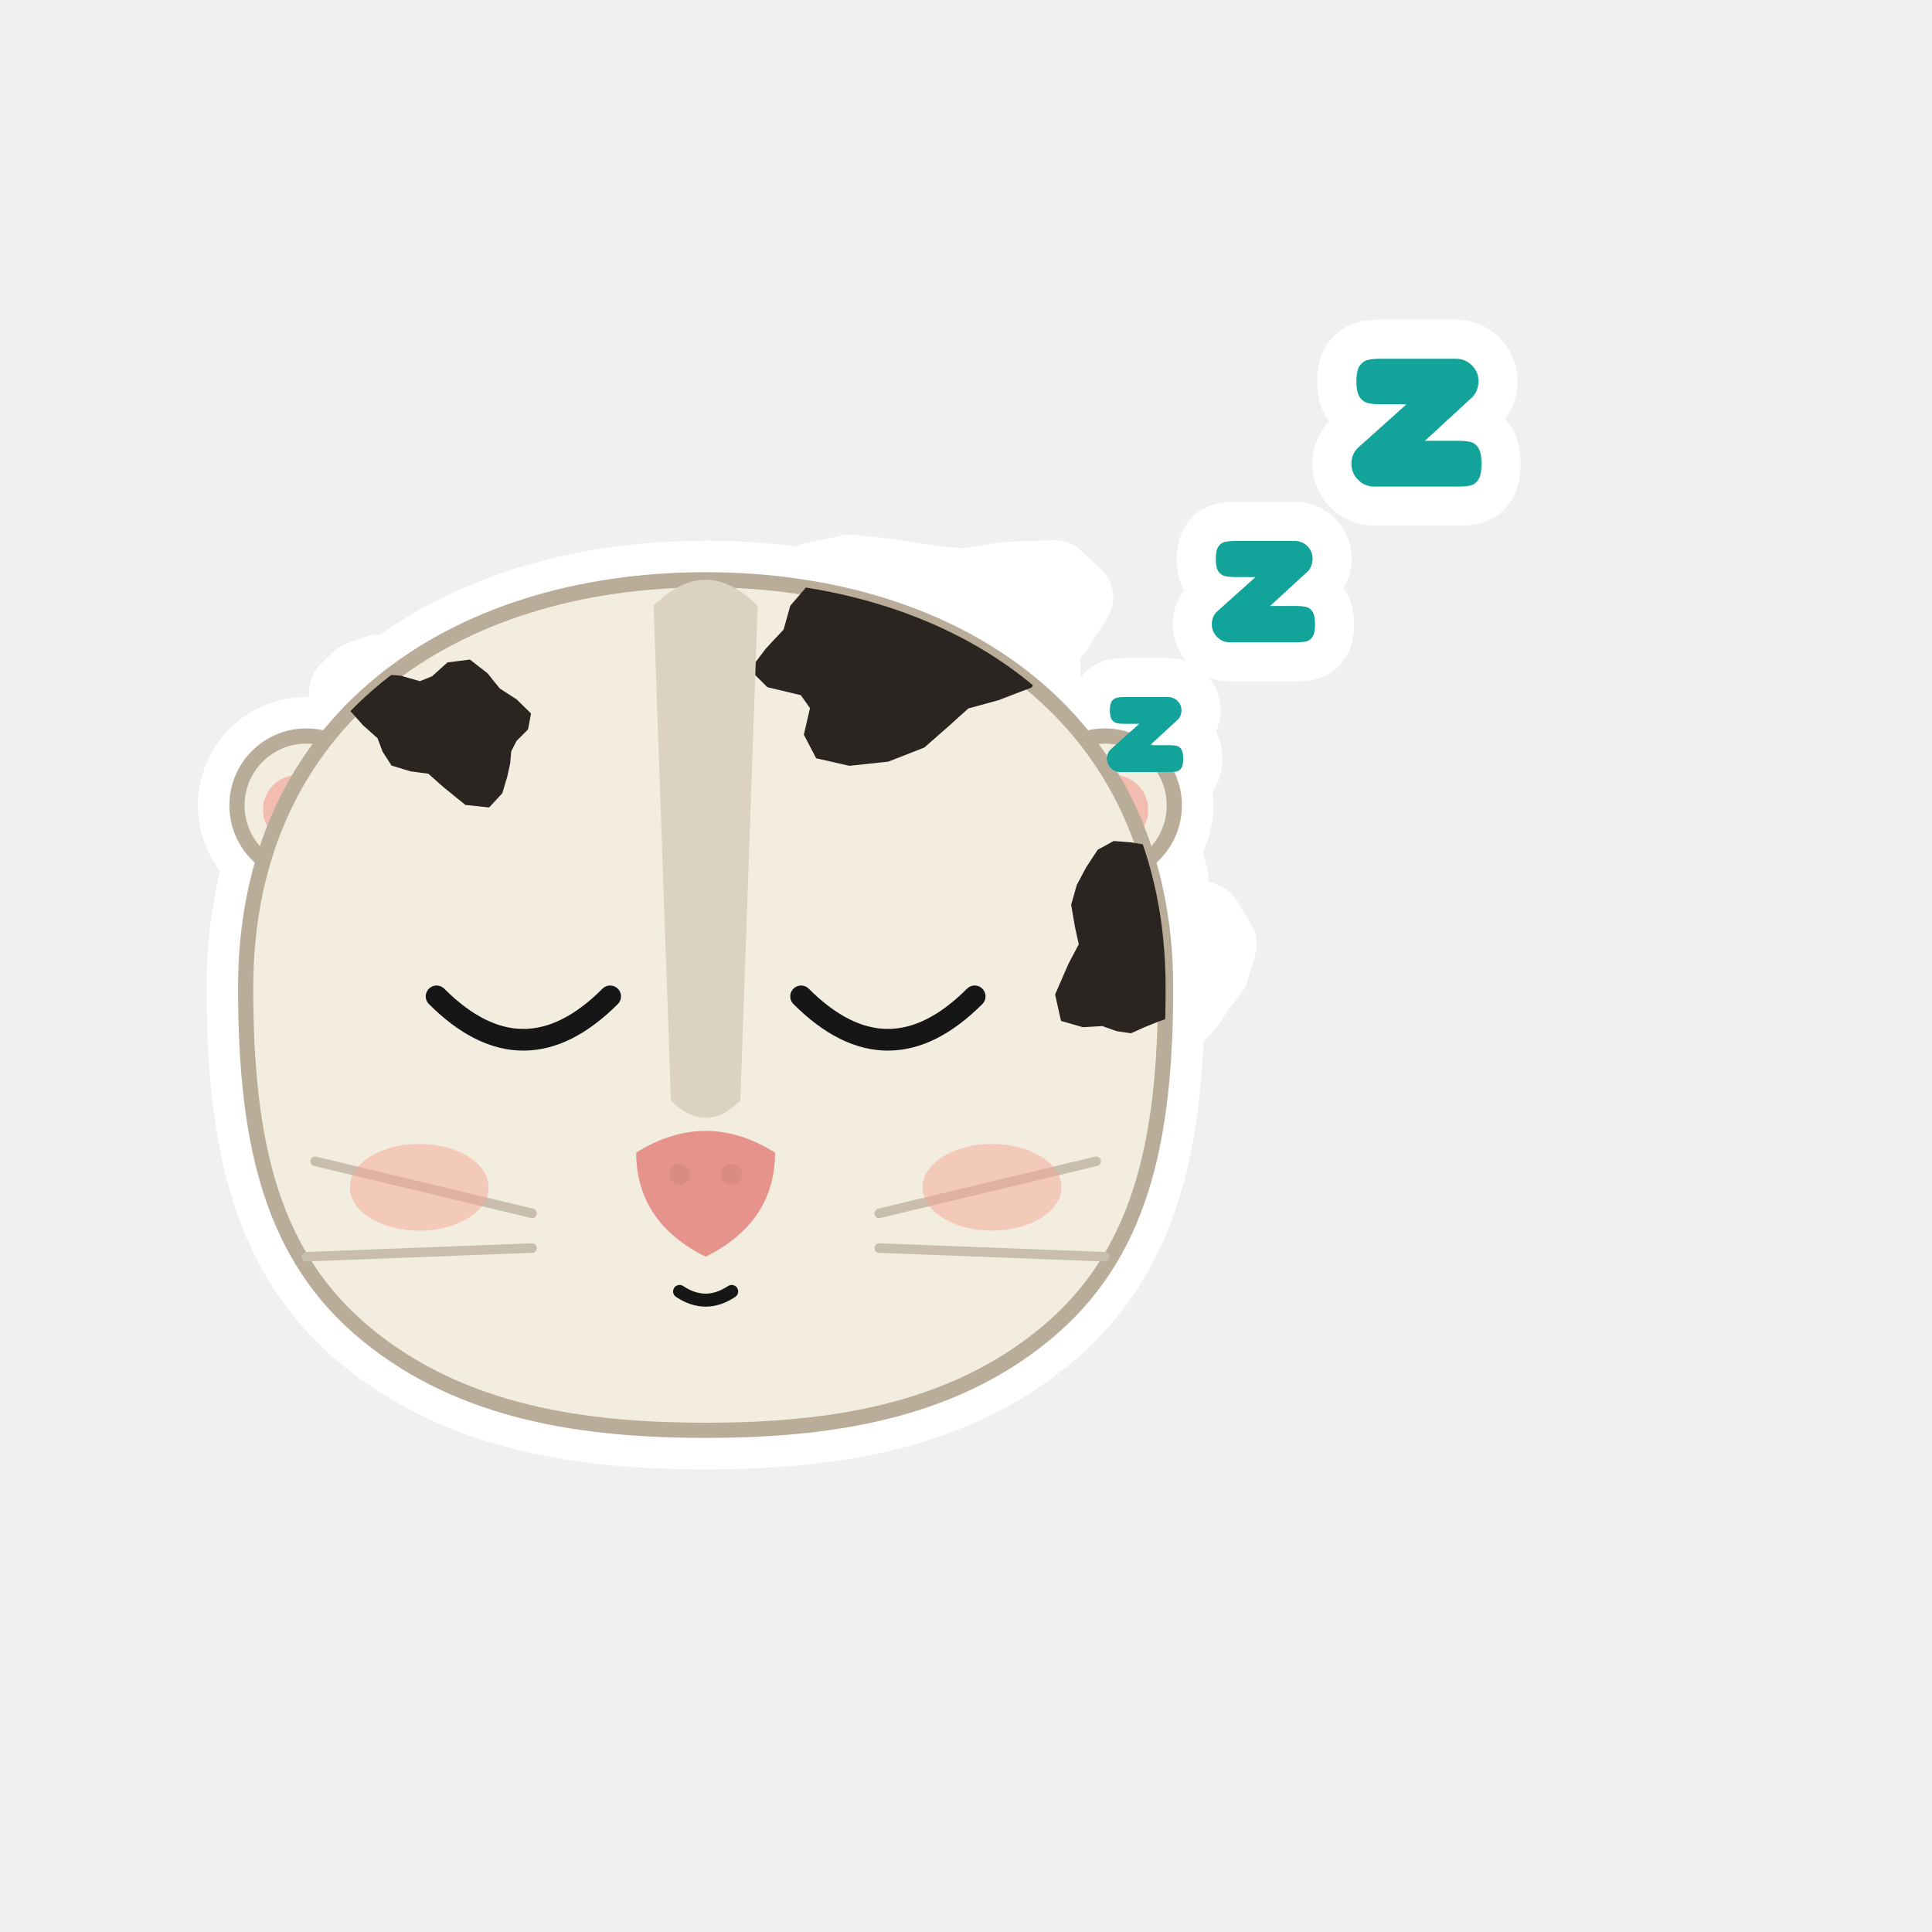
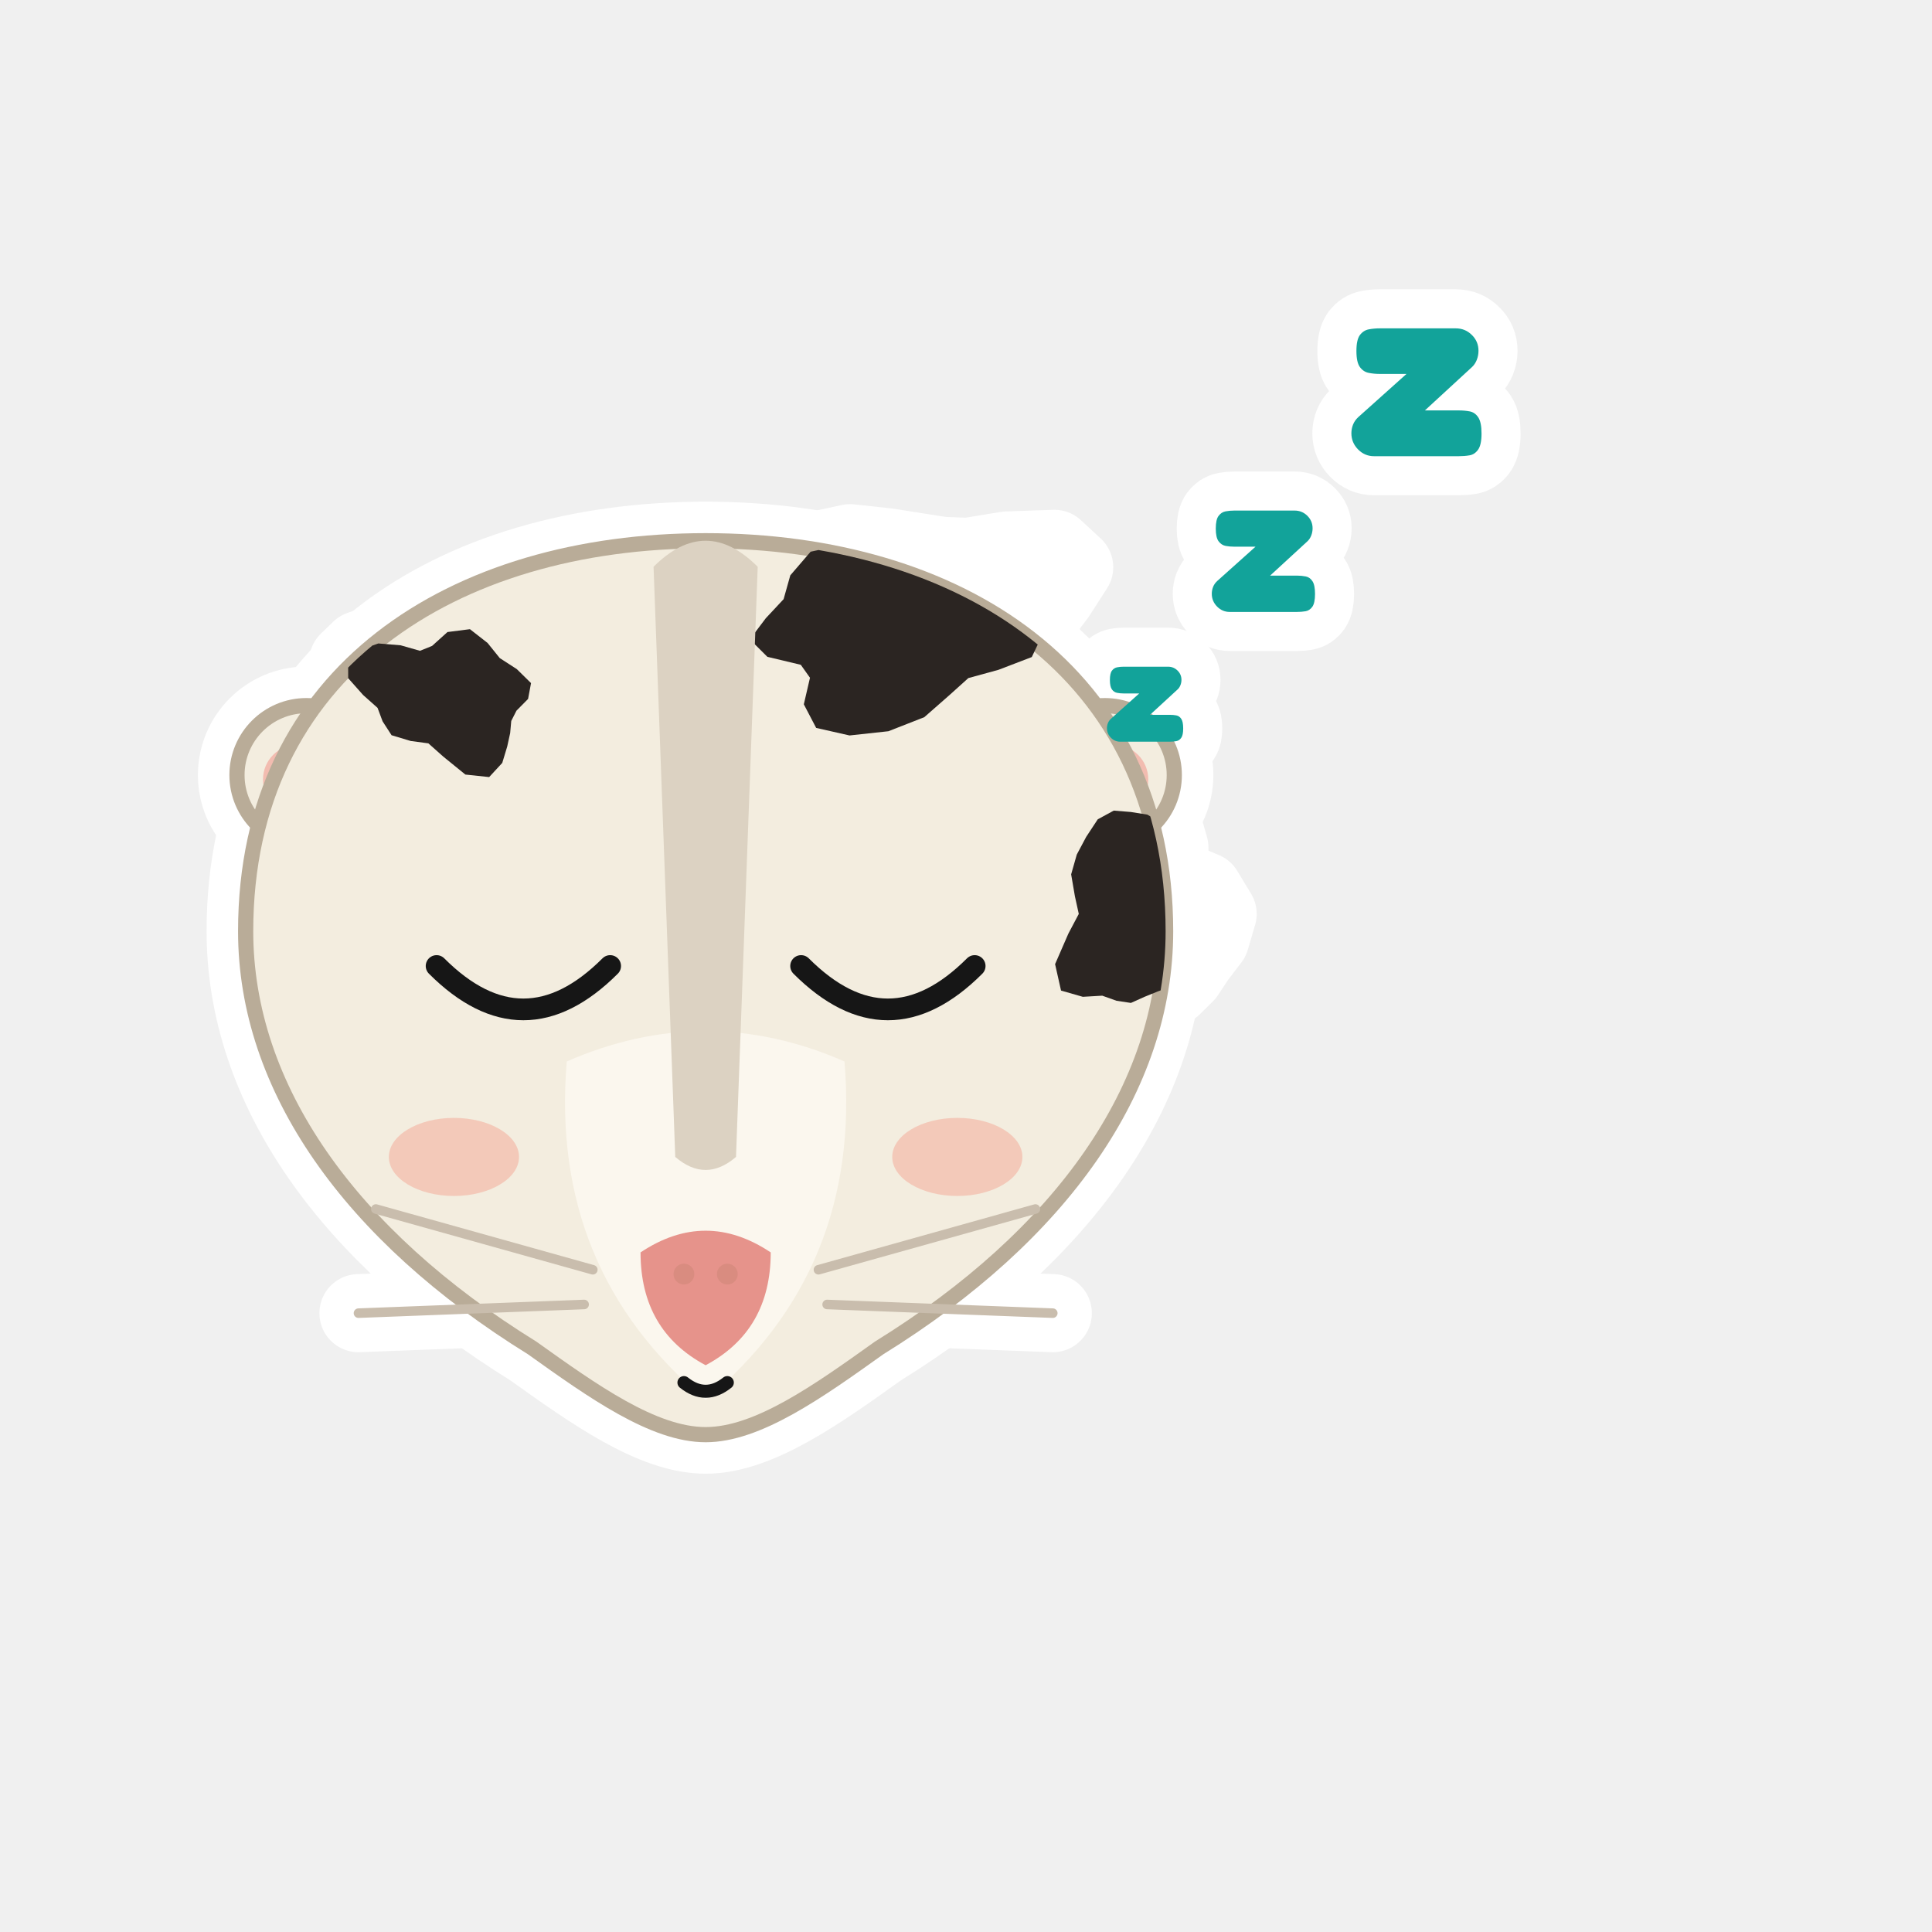
<svg xmlns="http://www.w3.org/2000/svg" viewBox="0 0 512 512" width="512" height="512">
-   <g transform="translate(-43.00 77.75) scale(1.15)">
+   <g transform="translate(-43.00 69.70) scale(1.15)">
    <g stroke="#FFFFFF" stroke-width="18" stroke-linejoin="round" stroke-linecap="round" fill="#FFFFFF">
      <g transform="rotate(0 200 165)">
        <circle cx="108" cy="118" r="16" stroke-linejoin="round" />
        <circle cx="106" cy="119" r="8" />
        <circle cx="292" cy="118" r="16" stroke-linejoin="round" />
        <circle cx="294" cy="119" r="8" />
-         <path d="M94 160C94 98 142 66 200 66C258 66 306 98 306 160C306 196 300 222 278 240C256 258 228 262 200 262C172 262 144 258 122 240C100 222 94 196 94 160Z" stroke-linejoin="round" />
+         <path d="M94 154C94 94 142 64 200 64C258 64 306 94 306 154C306 190 282 224 240 250C226 260 212 270 200 270C188 270 174 260 160 250C118 224 94 190 94 154Z" stroke-linejoin="round" />
        <g>
          <path d="M281.52 84L276.69 88.12L276.28 92.58L273.11 96.72L264.99 98L257.8 98.42L252.73 101.35L246 105.12L237.24 106.57L228.27 105.66L221.11 102.36L219.46 96.45L222.12 90.76L220.67 87.4L213.52 84L210.4 79.22L215.02 75.22L219.94 71.78L222.59 66.73L228.3 62.38L237.6 62.35L246 65.12L252.37 67.57L257.77 69.62L263.51 71.08L272.62 71.51L283.39 73.41L286.97 78.5Z" transform="rotate(-12 246 84)" />
          <path d="M156.18 100L156.9 102.7L157.32 105.84L157.54 109.79L155.82 113.89L150.47 115.22L144.26 113.07L140 111.38L136 112.26L131.39 112.52L128.35 110.22L126.2 107.7L122.05 106.05L117.5 103.59L116.18 100L117.9 96.47L121.29 93.69L126.27 92.33L130.88 92L133.12 89.99L135.36 85.77L140 83.38L144.9 84.97L148.74 87.29L153.29 88.33L157.48 90.24L158.09 93.9L156.5 97.36Z" transform="rotate(20 140 100)" />
          <path d="M317.99 150L316.3 155.74L313.06 159.97L310.55 163.76L307.65 166.64L304.25 167.84L301.17 169.09L298 170.51L294.68 170.01L291.4 168.84L286.92 169.1L281.9 167.66L280.53 161.57L283.6 154.52L285.99 150L285.1 145.95L284.23 140.88L285.53 136.32L287.7 132.24L290.36 128.2L294.05 126.19L298 126.51L301.8 127.12L305.29 129.19L306.87 134.7L306.92 140.22L309.36 142.48L314.8 144.73Z" transform="rotate(0 298 150)" />
        </g>
-         <path d="M188 72Q200 60 212 72L208 186Q200 194 192 186Z" />
-         <path d="M184 198Q200 188 216 198Q216 214 200 222Q184 214 184 198Z" />
-         <circle cx="194" cy="203" r="2.4" />
-         <circle cx="206" cy="203" r="2.4" />
-         <path d="M194 230Q200 234 206 230" stroke-linecap="round" />
-         <path d="M160 212L110 200M160 220L108 222" stroke-linecap="round" />
-         <path d="M240 212L290 200M240 220L292 222" stroke-linecap="round" />
-         <ellipse cx="134" cy="206" rx="16" ry="10" />
-         <ellipse cx="266" cy="206" rx="16" ry="10" />
+         <path d="M168 184Q200 170 232 184Q236 232 200 262Q164 232 168 184Z" />
+         <path d="M188 70Q200 58 212 70L207 206Q200 212 193 206Z" />
+         <path d="M185 228Q200 218 215 228Q215 246 200 254Q185 246 185 228Z" />
+         <circle cx="195" cy="233" r="2.4" />
+         <circle cx="205" cy="233" r="2.4" />
+         <path d="M195 258Q200 262 205 258" stroke-linecap="round" />
+         <path d="M174 232L124 218M172 240L120 242" stroke-linecap="round" />
+         <path d="M226 232L276 218M228 240L280 242" stroke-linecap="round" />
+         <ellipse cx="142" cy="206" rx="15" ry="9" />
+         <ellipse cx="258" cy="206" rx="15" ry="9" />
        <path d="M138 162Q158 182 178 162" stroke-linecap="round" />
        <path d="M222 162Q242 182 262 162" stroke-linecap="round" />
      </g>
      <path d="M306.96 110.31L295.54 110.31Q294.28 110.31 293.38 109.39Q292.48 108.47 292.48 107.21L292.48 107.21Q292.48 106.60 292.70 106.04Q292.92 105.48 293.39 105.04L293.39 105.04L299.92 99.19L296.28 99.19Q295.54 99.19 294.82 99.05Q294.11 98.92 293.63 98.27Q293.16 97.62 293.16 96.09L293.16 96.09Q293.16 94.56 293.63 93.94Q294.11 93.31 294.82 93.17Q295.54 93.03 296.28 93.03L296.28 93.03L306.59 93.03Q307.84 93.03 308.75 93.92Q309.65 94.80 309.65 96.06L309.65 96.06Q309.65 96.71 309.41 97.30Q309.17 97.90 308.76 98.27L308.76 98.27L302.40 104.12L306.99 104.12Q307.78 104.12 308.47 104.25Q309.17 104.39 309.61 105.05Q310.05 105.72 310.05 107.25L310.05 107.25Q310.05 108.78 309.60 109.42Q309.14 110.07 308.44 110.19Q307.74 110.31 306.96 110.31L306.96 110.31Z" />
      <path d="M336.24 80.41L320.78 80.41Q319.08 80.41 317.86 79.17Q316.64 77.93 316.64 76.23L316.64 76.23Q316.64 75.40 316.94 74.64Q317.24 73.88 317.89 73.28L317.89 73.28L326.72 65.37L321.80 65.37Q320.78 65.37 319.82 65.19Q318.85 65.00 318.21 64.13Q317.56 63.26 317.56 61.19L317.56 61.19Q317.56 59.12 318.21 58.27Q318.85 57.41 319.82 57.23Q320.78 57.05 321.80 57.05L321.80 57.05L335.73 57.05Q337.44 57.05 338.65 58.24Q339.87 59.44 339.87 61.14L339.87 61.14Q339.87 62.01 339.55 62.82Q339.23 63.62 338.68 64.13L338.68 64.13L330.08 72.04L336.29 72.04Q337.34 72.04 338.29 72.23Q339.23 72.41 339.83 73.31Q340.43 74.20 340.43 76.27L340.43 76.27Q340.43 78.34 339.81 79.22Q339.18 80.09 338.24 80.25Q337.30 80.41 336.24 80.41L336.24 80.41Z" />
      <path d="M373.52 44.52L354.03 44.52Q351.89 44.52 350.35 42.96Q348.81 41.39 348.81 39.24L348.81 39.24Q348.81 38.20 349.19 37.24Q349.57 36.29 350.38 35.53L350.38 35.53L361.51 25.56L355.31 25.56Q354.03 25.56 352.81 25.32Q351.60 25.09 350.78 23.99Q349.97 22.89 349.97 20.28L349.97 20.28Q349.97 17.67 350.78 16.59Q351.60 15.52 352.81 15.29Q354.03 15.06 355.31 15.06L355.31 15.06L372.88 15.06Q375.03 15.06 376.56 16.57Q378.10 18.07 378.10 20.22L378.10 20.22Q378.10 21.32 377.70 22.34Q377.29 23.35 376.59 23.99L376.59 23.99L365.75 33.97L373.58 33.97Q374.91 33.97 376.10 34.20Q377.29 34.43 378.04 35.56Q378.80 36.69 378.80 39.30L378.80 39.30Q378.80 41.91 378.01 43.01Q377.23 44.12 376.04 44.32Q374.85 44.52 373.52 44.52L373.52 44.52Z" />
    </g>
    <g transform="rotate(0 200 165)">
      <defs>
        <clipPath id="h30">
-           <path d="M94 160C94 98 142 66 200 66C258 66 306 98 306 160C306 196 300 222 278 240C256 258 228 262 200 262C172 262 144 258 122 240C100 222 94 196 94 160Z" />
+           <path d="M94 154C94 94 142 64 200 64C258 64 306 94 306 154C306 190 282 224 240 250C226 260 212 270 200 270C188 270 174 260 160 250C118 224 94 190 94 154Z" />
        </clipPath>
      </defs>
      <circle cx="108" cy="118" r="16" fill="#F3EDDF" stroke="#B9AC98" stroke-width="3.5" stroke-linejoin="round" />
      <circle cx="106" cy="119" r="8" fill="#F2BCB0" />
      <circle cx="292" cy="118" r="16" fill="#F3EDDF" stroke="#B9AC98" stroke-width="3.5" stroke-linejoin="round" />
      <circle cx="294" cy="119" r="8" fill="#F2BCB0" />
-       <path d="M94 160C94 98 142 66 200 66C258 66 306 98 306 160C306 196 300 222 278 240C256 258 228 262 200 262C172 262 144 258 122 240C100 222 94 196 94 160Z" fill="#F3EDDF" stroke="#B9AC98" stroke-width="3.5" stroke-linejoin="round" />
+       <path d="M94 154C94 94 142 64 200 64C258 64 306 94 306 154C306 190 282 224 240 250C226 260 212 270 200 270C188 270 174 260 160 250C118 224 94 190 94 154Z" fill="#F3EDDF" stroke="#B9AC98" stroke-width="3.5" stroke-linejoin="round" />
      <g clip-path="url(#h30)">
        <path d="M281.52 84L276.69 88.12L276.28 92.58L273.11 96.72L264.99 98L257.8 98.42L252.73 101.35L246 105.12L237.24 106.57L228.27 105.66L221.11 102.36L219.46 96.45L222.12 90.76L220.67 87.4L213.52 84L210.4 79.22L215.02 75.22L219.94 71.78L222.59 66.73L228.3 62.38L237.6 62.35L246 65.12L252.37 67.57L257.77 69.62L263.51 71.08L272.62 71.51L283.39 73.41L286.97 78.5Z" fill="#2B2522" transform="rotate(-12 246 84)" />
        <path d="M156.18 100L156.9 102.7L157.32 105.84L157.54 109.79L155.82 113.89L150.47 115.22L144.26 113.07L140 111.38L136 112.26L131.39 112.52L128.35 110.22L126.2 107.7L122.05 106.05L117.5 103.59L116.18 100L117.9 96.47L121.29 93.69L126.27 92.33L130.88 92L133.12 89.99L135.36 85.77L140 83.38L144.9 84.97L148.74 87.29L153.29 88.33L157.48 90.24L158.09 93.9L156.5 97.36Z" fill="#2B2522" transform="rotate(20 140 100)" />
        <path d="M317.99 150L316.3 155.74L313.06 159.97L310.55 163.76L307.65 166.64L304.25 167.84L301.17 169.09L298 170.51L294.68 170.01L291.4 168.84L286.92 169.1L281.9 167.66L280.53 161.57L283.6 154.52L285.99 150L285.1 145.95L284.23 140.88L285.53 136.32L287.7 132.24L290.36 128.2L294.05 126.19L298 126.51L301.8 127.12L305.29 129.19L306.87 134.7L306.92 140.22L309.36 142.48L314.8 144.73Z" fill="#2B2522" transform="rotate(0 298 150)" />
      </g>
-       <path d="M188 72Q200 60 212 72L208 186Q200 194 192 186Z" fill="#DCD2C2" />
-       <path d="M184 198Q200 188 216 198Q216 214 200 222Q184 214 184 198Z" fill="#E6938B" />
-       <circle cx="194" cy="203" r="2.4" fill="#D98C80" />
-       <circle cx="206" cy="203" r="2.4" fill="#D98C80" />
-       <path d="M194 230Q200 234 206 230" fill="none" stroke="#161616" stroke-width="3" stroke-linecap="round" />
-       <path d="M160 212L110 200M160 220L108 222" fill="none" stroke="#C9BDAD" stroke-width="2.2" stroke-linecap="round" />
-       <path d="M240 212L290 200M240 220L292 222" fill="none" stroke="#C9BDAD" stroke-width="2.2" stroke-linecap="round" />
-       <ellipse cx="134" cy="206" rx="16" ry="10" fill="#F3A694" opacity="0.5" />
-       <ellipse cx="266" cy="206" rx="16" ry="10" fill="#F3A694" opacity="0.5" />
+       <path d="M168 184Q200 170 232 184Q236 232 200 262Q164 232 168 184Z" fill="#FBF7EE" />
+       <path d="M188 70Q200 58 212 70L207 206Q200 212 193 206Z" fill="#DCD2C2" />
+       <path d="M185 228Q200 218 215 228Q215 246 200 254Q185 246 185 228Z" fill="#E6938B" />
+       <circle cx="195" cy="233" r="2.4" fill="#D98C80" />
+       <circle cx="205" cy="233" r="2.4" fill="#D98C80" />
+       <path d="M195 258Q200 262 205 258" fill="none" stroke="#161616" stroke-width="3" stroke-linecap="round" />
+       <path d="M174 232L124 218M172 240L120 242" fill="none" stroke="#C9BDAD" stroke-width="2.2" stroke-linecap="round" />
+       <path d="M226 232L276 218M228 240L280 242" fill="none" stroke="#C9BDAD" stroke-width="2.2" stroke-linecap="round" />
+       <ellipse cx="142" cy="206" rx="15" ry="9" fill="#F3A694" opacity="0.5" />
+       <ellipse cx="258" cy="206" rx="15" ry="9" fill="#F3A694" opacity="0.5" />
      <path d="M138 162Q158 182 178 162" fill="none" stroke="#161616" stroke-width="5" stroke-linecap="round" />
      <path d="M222 162Q242 182 262 162" fill="none" stroke="#161616" stroke-width="5" stroke-linecap="round" />
    </g>
    <path d="M306.96 110.31L295.54 110.31Q294.28 110.31 293.38 109.39Q292.48 108.47 292.48 107.21L292.48 107.21Q292.48 106.60 292.70 106.04Q292.92 105.48 293.39 105.04L293.39 105.04L299.92 99.19L296.28 99.19Q295.54 99.19 294.82 99.05Q294.11 98.92 293.63 98.27Q293.16 97.62 293.16 96.09L293.16 96.09Q293.16 94.56 293.63 93.94Q294.11 93.31 294.82 93.17Q295.54 93.03 296.28 93.03L296.28 93.03L306.59 93.03Q307.84 93.03 308.75 93.92Q309.65 94.80 309.65 96.06L309.65 96.06Q309.65 96.71 309.41 97.30Q309.17 97.90 308.76 98.27L308.76 98.27L302.40 104.12L306.99 104.12Q307.78 104.12 308.47 104.25Q309.17 104.39 309.61 105.05Q310.05 105.72 310.05 107.25L310.05 107.25Q310.05 108.78 309.60 109.42Q309.14 110.07 308.44 110.19Q307.74 110.31 306.96 110.31L306.96 110.31Z" fill="#12A39A" />
    <path d="M336.24 80.41L320.78 80.41Q319.08 80.41 317.86 79.17Q316.64 77.93 316.64 76.23L316.64 76.23Q316.64 75.40 316.94 74.64Q317.24 73.88 317.89 73.28L317.89 73.28L326.72 65.37L321.80 65.37Q320.78 65.37 319.82 65.19Q318.85 65.00 318.21 64.13Q317.56 63.26 317.56 61.19L317.56 61.19Q317.56 59.12 318.21 58.27Q318.85 57.41 319.82 57.23Q320.78 57.05 321.80 57.05L321.80 57.05L335.73 57.05Q337.44 57.05 338.65 58.24Q339.87 59.44 339.87 61.14L339.87 61.14Q339.87 62.01 339.55 62.82Q339.23 63.62 338.68 64.13L338.68 64.13L330.08 72.04L336.29 72.04Q337.34 72.04 338.29 72.23Q339.23 72.41 339.83 73.31Q340.43 74.20 340.43 76.27L340.43 76.27Q340.43 78.34 339.81 79.22Q339.18 80.09 338.24 80.25Q337.30 80.41 336.24 80.41L336.24 80.41Z" fill="#12A39A" />
    <path d="M373.52 44.52L354.03 44.52Q351.89 44.52 350.35 42.96Q348.81 41.39 348.81 39.24L348.81 39.24Q348.81 38.20 349.19 37.24Q349.57 36.29 350.38 35.53L350.38 35.53L361.51 25.56L355.31 25.56Q354.03 25.56 352.81 25.32Q351.60 25.09 350.78 23.99Q349.97 22.89 349.97 20.28L349.97 20.28Q349.97 17.67 350.78 16.59Q351.60 15.52 352.81 15.29Q354.03 15.06 355.31 15.06L355.31 15.06L372.88 15.06Q375.03 15.06 376.56 16.57Q378.10 18.07 378.10 20.22L378.10 20.22Q378.10 21.32 377.70 22.34Q377.29 23.35 376.59 23.99L376.59 23.99L365.75 33.97L373.58 33.97Q374.91 33.97 376.10 34.20Q377.29 34.43 378.04 35.56Q378.80 36.69 378.80 39.30L378.80 39.30Q378.80 41.91 378.01 43.01Q377.23 44.12 376.04 44.32Q374.85 44.52 373.52 44.52L373.52 44.52Z" fill="#12A39A" />
  </g>
</svg>
